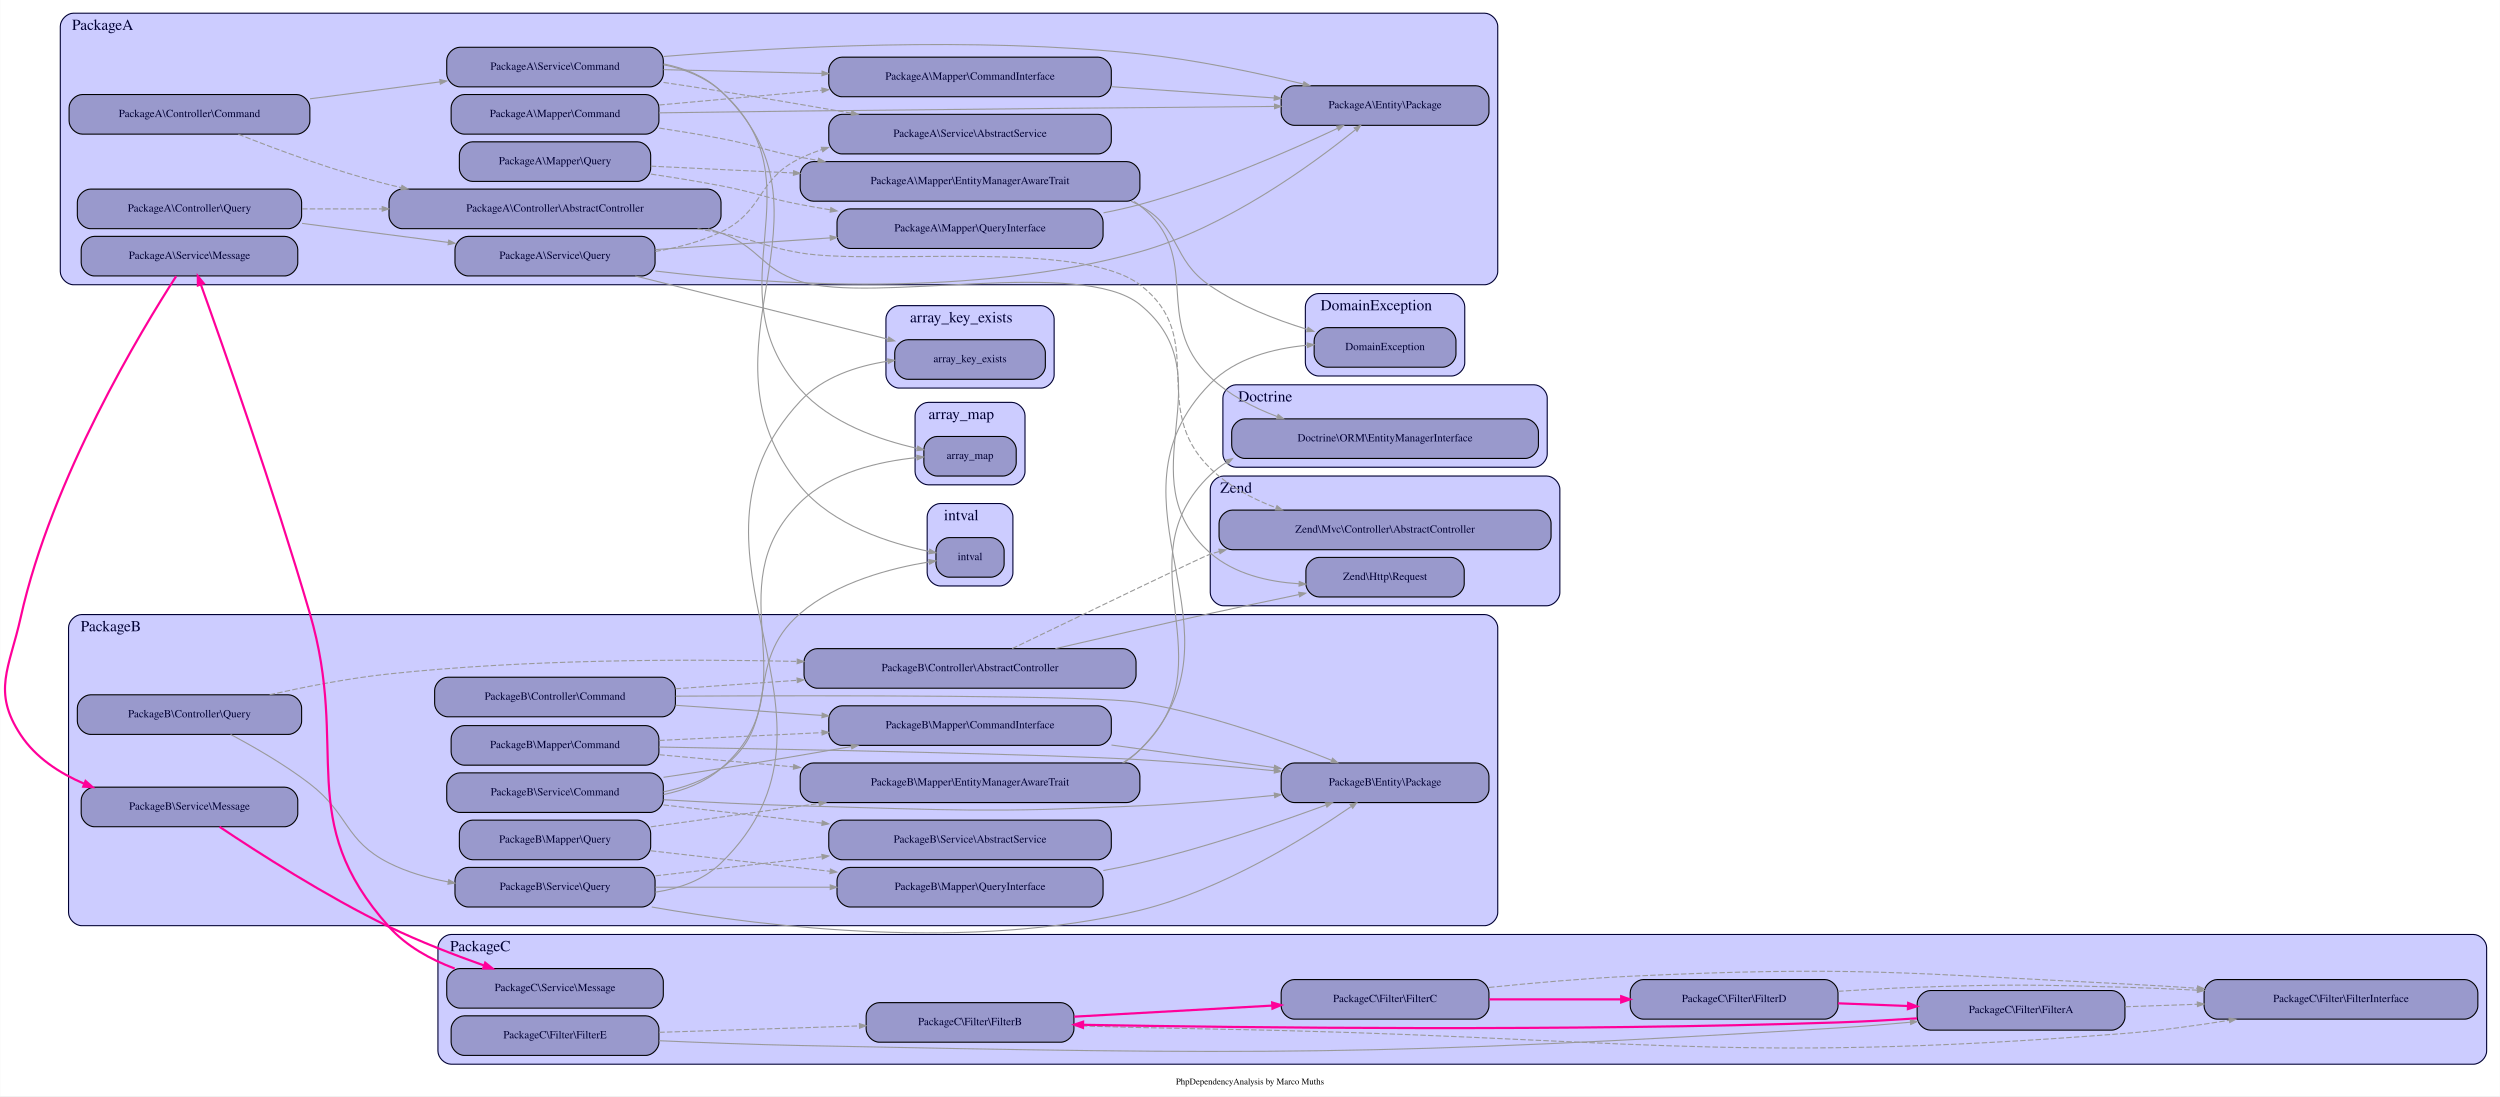
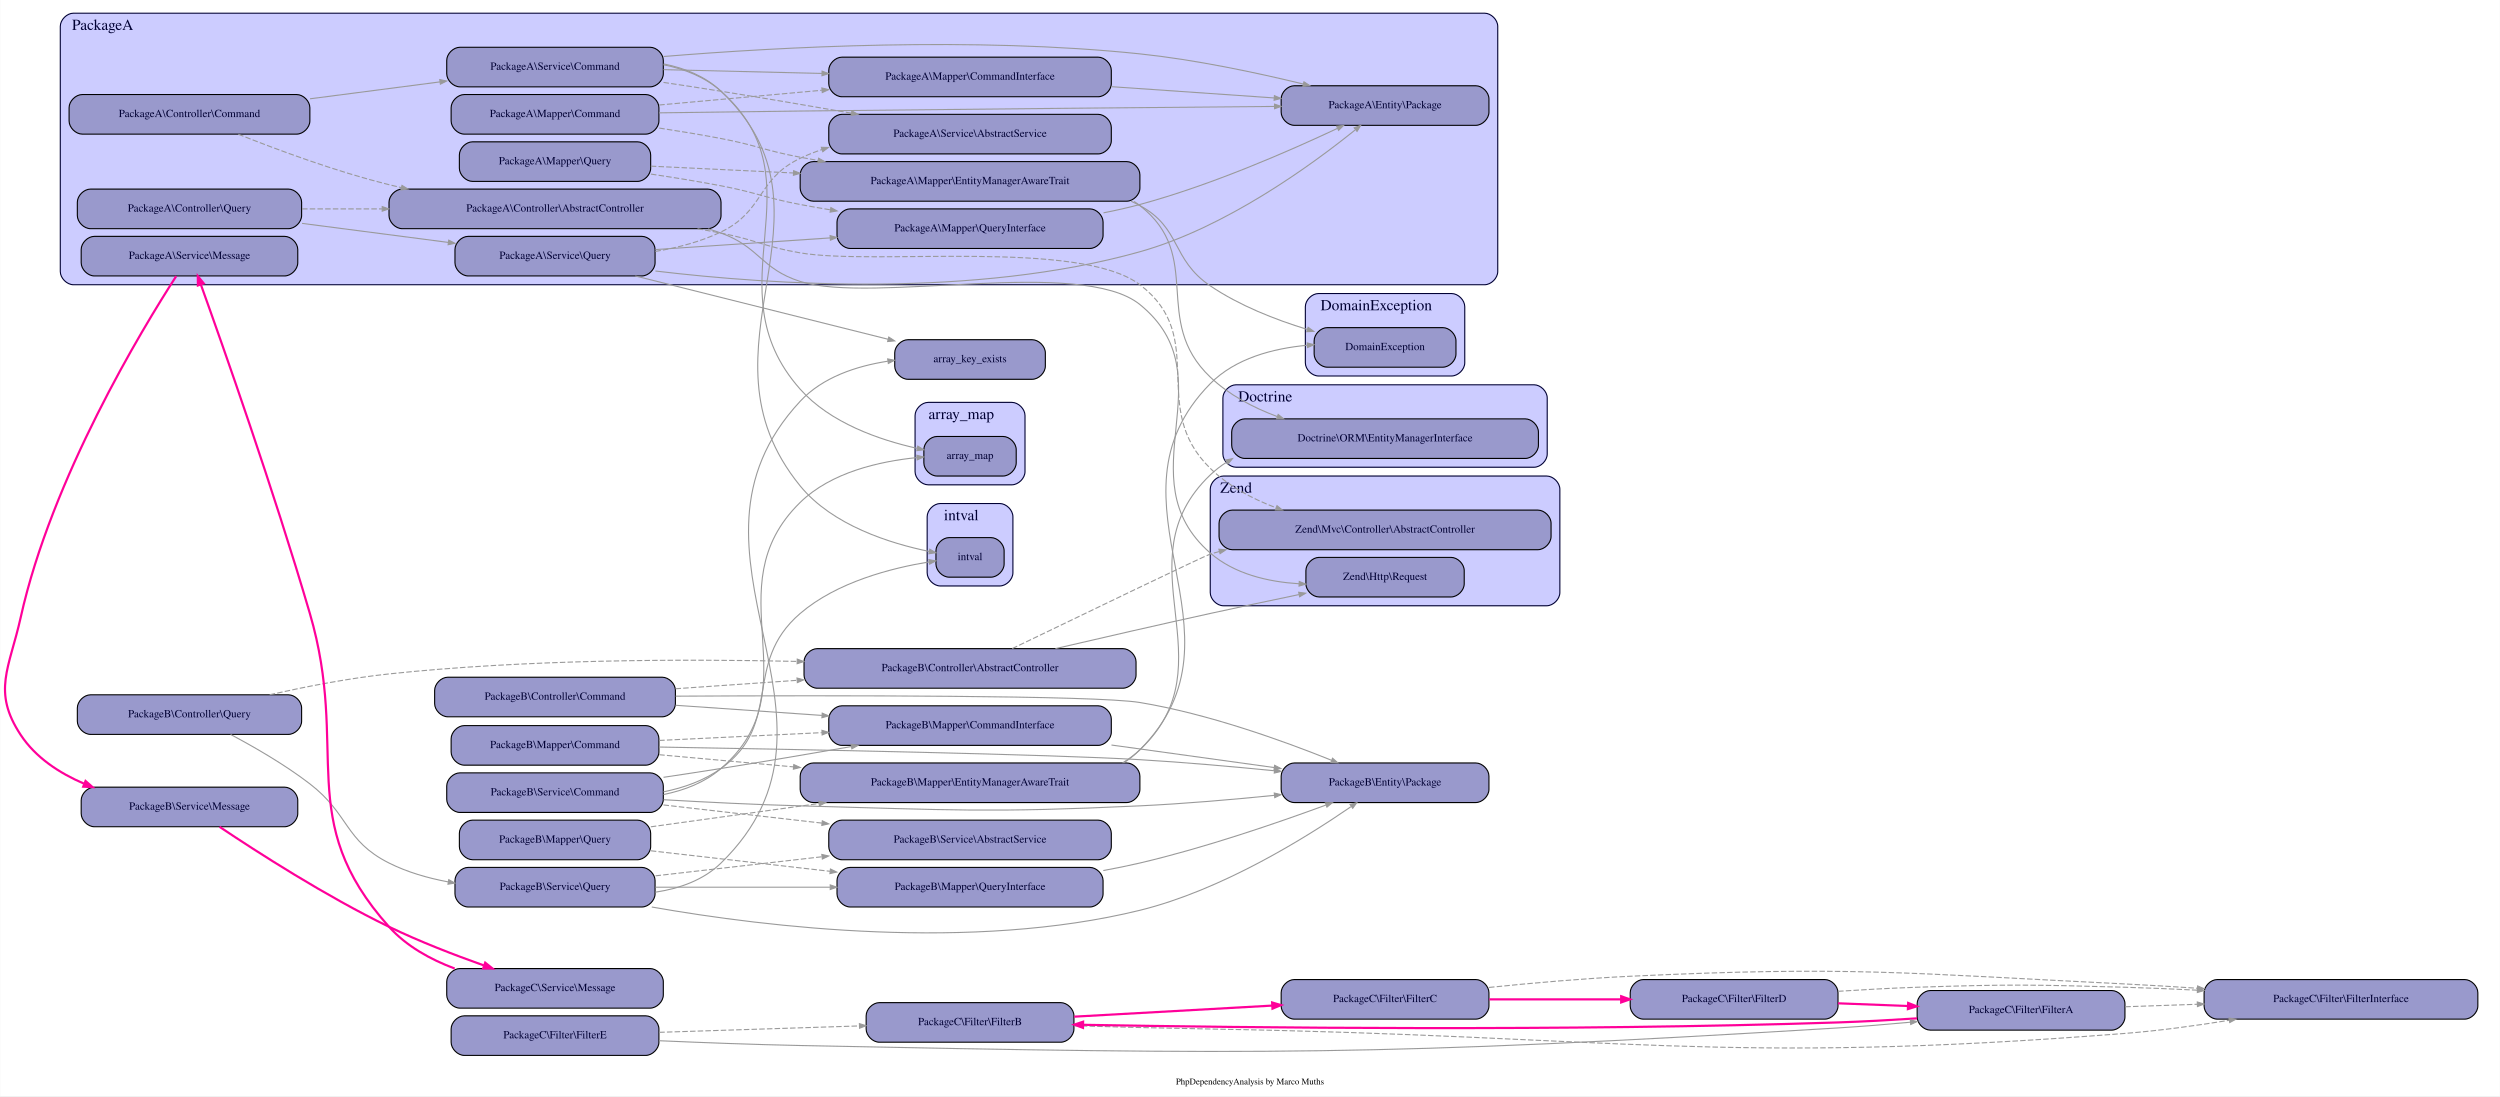
<svg xmlns="http://www.w3.org/2000/svg" width="2274pt" height="997pt" viewBox="0.00 0.00 2273.69 997.00">
  <g id="graph0" class="graph" transform="scale(1 1) rotate(0) translate(4 993)">
    <polygon fill="white" stroke="none" points="-4,4 -4,-993 2269.69,-993 2269.69,4 -4,4" />
    <text text-anchor="middle" x="1132.84" y="-6.6" font-family="Times,serif" font-size="8.00">PhpDependencyAnalysis by Marco Muths</text>
    <g id="clust1" class="cluster">
      <path fill="#ccccff" stroke="#000033" d="M62.689,-734C62.689,-734 1346.19,-734 1346.19,-734 1352.19,-734 1358.19,-740 1358.19,-746 1358.19,-746 1358.19,-969 1358.19,-969 1358.19,-975 1352.19,-981 1346.19,-981 1346.19,-981 62.689,-981 62.689,-981 56.689,-981 50.689,-975 50.689,-969 50.689,-969 50.689,-746 50.689,-746 50.689,-740 56.689,-734 62.689,-734" />
      <text text-anchor="middle" x="89.189" y="-965.8" font-family="Times,serif" font-size="14.00" fill="#000033">PackageA</text>
    </g>
    <g id="clust2" class="cluster">
      <path fill="#ccccff" stroke="#000033" d="M1120.19,-568C1120.19,-568 1391.19,-568 1391.19,-568 1397.19,-568 1403.19,-574 1403.19,-580 1403.19,-580 1403.19,-631 1403.19,-631 1403.19,-637 1397.19,-643 1391.19,-643 1391.19,-643 1120.19,-643 1120.19,-643 1114.19,-643 1108.19,-637 1108.19,-631 1108.19,-631 1108.19,-580 1108.19,-580 1108.19,-574 1114.19,-568 1120.19,-568" />
      <text text-anchor="middle" x="1146.69" y="-627.8" font-family="Times,serif" font-size="14.00" fill="#000033">Doctrine</text>
    </g>
    <g id="clust3" class="cluster">
      <path fill="#ccccff" stroke="#000033" d="M1195.19,-651C1195.19,-651 1316.19,-651 1316.19,-651 1322.19,-651 1328.19,-657 1328.19,-663 1328.19,-663 1328.19,-714 1328.19,-714 1328.19,-720 1322.19,-726 1316.19,-726 1316.19,-726 1195.19,-726 1195.19,-726 1189.19,-726 1183.19,-720 1183.19,-714 1183.19,-714 1183.19,-663 1183.19,-663 1183.19,-657 1189.19,-651 1195.19,-651" />
      <text text-anchor="middle" x="1247.69" y="-710.8" font-family="Times,serif" font-size="14.00" fill="#000033">DomainException</text>
    </g>
    <g id="clust4" class="cluster">
      <path fill="#ccccff" stroke="#000033" d="M1108.69,-442C1108.69,-442 1402.69,-442 1402.69,-442 1408.69,-442 1414.69,-448 1414.69,-454 1414.69,-454 1414.69,-548 1414.69,-548 1414.69,-554 1408.69,-560 1402.69,-560 1402.69,-560 1108.69,-560 1108.69,-560 1102.69,-560 1096.69,-554 1096.69,-548 1096.69,-548 1096.69,-454 1096.69,-454 1096.69,-448 1102.69,-442 1108.69,-442" />
      <text text-anchor="middle" x="1120.19" y="-544.8" font-family="Times,serif" font-size="14.00" fill="#000033">Zend</text>
    </g>
    <g id="clust5" class="cluster">
      <path fill="#ccccff" stroke="#000033" d="M840.189,-552C840.189,-552 916.189,-552 916.189,-552 922.189,-552 928.189,-558 928.189,-564 928.189,-564 928.189,-615 928.189,-615 928.189,-621 922.189,-627 916.189,-627 916.189,-627 840.189,-627 840.189,-627 834.189,-627 828.189,-621 828.189,-615 828.189,-615 828.189,-564 828.189,-564 828.189,-558 834.189,-552 840.189,-552" />
      <text text-anchor="middle" x="870.189" y="-611.8" font-family="Times,serif" font-size="14.00" fill="#000033">array_map</text>
    </g>
    <g id="clust6" class="cluster">
      <path fill="#ccccff" stroke="#000033" d="M851.189,-460C851.189,-460 905.189,-460 905.189,-460 911.189,-460 917.189,-466 917.189,-472 917.189,-472 917.189,-523 917.189,-523 917.189,-529 911.189,-535 905.189,-535 905.189,-535 851.189,-535 851.189,-535 845.189,-535 839.189,-529 839.189,-523 839.189,-523 839.189,-472 839.189,-472 839.189,-466 845.189,-460 851.189,-460" />
      <text text-anchor="middle" x="870.189" y="-519.8" font-family="Times,serif" font-size="14.00" fill="#000033">intval</text>
    </g>
-     <g id="clust7" class="cluster">
-       <path fill="#ccccff" stroke="#000033" d="M813.689,-640C813.689,-640 942.689,-640 942.689,-640 948.689,-640 954.689,-646 954.689,-652 954.689,-652 954.689,-703 954.689,-703 954.689,-709 948.689,-715 942.689,-715 942.689,-715 813.689,-715 813.689,-715 807.689,-715 801.689,-709 801.689,-703 801.689,-703 801.689,-652 801.689,-652 801.689,-646 807.689,-640 813.689,-640" />
-       <text text-anchor="middle" x="870.189" y="-699.8" font-family="Times,serif" font-size="14.00" fill="#000033">array_key_exists</text>
-     </g>
-     <g id="clust8" class="cluster">
-       <path fill="#ccccff" stroke="#000033" d="M70.189,-151C70.189,-151 1346.19,-151 1346.19,-151 1352.19,-151 1358.19,-157 1358.19,-163 1358.19,-163 1358.19,-422 1358.19,-422 1358.19,-428 1352.19,-434 1346.19,-434 1346.19,-434 70.189,-434 70.189,-434 64.189,-434 58.189,-428 58.189,-422 58.189,-422 58.189,-163 58.189,-163 58.189,-157 64.189,-151 70.189,-151" />
-       <text text-anchor="middle" x="96.689" y="-418.8" font-family="Times,serif" font-size="14.00" fill="#000033">PackageB</text>
-     </g>
-     <g id="clust9" class="cluster">
-       <path fill="#ccccff" stroke="#000033" d="M406.189,-25C406.189,-25 2245.69,-25 2245.69,-25 2251.69,-25 2257.69,-31 2257.69,-37 2257.69,-37 2257.69,-131 2257.69,-131 2257.69,-137 2251.69,-143 2245.69,-143 2245.69,-143 406.189,-143 406.189,-143 400.189,-143 394.189,-137 394.189,-131 394.189,-131 394.189,-37 394.189,-37 394.189,-31 400.189,-25 406.189,-25" />
-       <text text-anchor="middle" x="432.689" y="-127.8" font-family="Times,serif" font-size="14.00" fill="#000033">PackageC</text>
-     </g>
    <g id="node1" class="node">
      <path fill="#9999cc" stroke="black" d="M583.189,-907C583.189,-907 418.189,-907 418.189,-907 412.189,-907 406.189,-901 406.189,-895 406.189,-895 406.189,-883 406.189,-883 406.189,-877 412.189,-871 418.189,-871 418.189,-871 583.189,-871 583.189,-871 589.189,-871 595.189,-877 595.189,-883 595.189,-883 595.189,-895 595.189,-895 595.189,-901 589.189,-907 583.189,-907" />
      <text text-anchor="middle" x="500.689" y="-886.5" font-family="Times,serif" font-size="10.00" fill="#000033">PackageA\Mapper\Command</text>
    </g>
    <g id="node2" class="node">
      <path fill="#9999cc" stroke="black" d="M994.689,-941C994.689,-941 761.689,-941 761.689,-941 755.689,-941 749.689,-935 749.689,-929 749.689,-929 749.689,-917 749.689,-917 749.689,-911 755.689,-905 761.689,-905 761.689,-905 994.689,-905 994.689,-905 1000.69,-905 1006.69,-911 1006.69,-917 1006.69,-917 1006.69,-929 1006.69,-929 1006.69,-935 1000.69,-941 994.689,-941" />
      <text text-anchor="middle" x="878.189" y="-920.5" font-family="Times,serif" font-size="10.00" fill="#000033">PackageA\Mapper\CommandInterface</text>
    </g>
    <g id="edge1" class="edge">
      <path fill="none" stroke="#999999" stroke-dasharray="5,2" d="M595.475,-897.492C640.159,-901.538 694.411,-906.45 743.33,-910.88" />
      <polygon fill="#999999" stroke="#999999" points="743.411,-912.995 749.576,-911.445 743.79,-908.813 743.411,-912.995" />
    </g>
    <g id="node3" class="node">
      <path fill="#9999cc" stroke="black" d="M1020.69,-846C1020.69,-846 735.689,-846 735.689,-846 729.689,-846 723.689,-840 723.689,-834 723.689,-834 723.689,-822 723.689,-822 723.689,-816 729.689,-810 735.689,-810 735.689,-810 1020.69,-810 1020.69,-810 1026.69,-810 1032.69,-816 1032.69,-822 1032.69,-822 1032.69,-834 1032.69,-834 1032.69,-840 1026.69,-846 1020.69,-846" />
      <text text-anchor="middle" x="878.189" y="-825.5" font-family="Times,serif" font-size="10.00" fill="#000033">PackageA\Mapper\EntityManagerAwareTrait</text>
    </g>
    <g id="edge2" class="edge">
      <path fill="none" stroke="#999999" stroke-dasharray="5,2" d="M595.517,-876.51C614.177,-873.668 633.592,-870.457 651.689,-867 683.985,-860.831 691.383,-856.116 723.689,-850 729.031,-848.989 734.486,-848 740.002,-847.037" />
      <polygon fill="#999999" stroke="#999999" points="740.452,-849.09 746.009,-846.001 739.739,-844.951 740.452,-849.09" />
    </g>
    <g id="node4" class="node">
      <path fill="#9999cc" stroke="black" d="M1338.19,-915C1338.19,-915 1173.19,-915 1173.19,-915 1167.19,-915 1161.19,-909 1161.19,-903 1161.19,-903 1161.19,-891 1161.19,-891 1161.19,-885 1167.19,-879 1173.19,-879 1173.19,-879 1338.19,-879 1338.19,-879 1344.19,-879 1350.19,-885 1350.19,-891 1350.19,-891 1350.19,-903 1350.19,-903 1350.19,-909 1344.19,-915 1338.19,-915" />
      <text text-anchor="middle" x="1255.69" y="-894.5" font-family="Times,serif" font-size="10.00" fill="#000033">PackageA\Entity\Package</text>
    </g>
    <g id="edge3" class="edge">
      <path fill="none" stroke="#999999" d="M595.394,-890.351C634.982,-890.9 681.581,-891.517 723.689,-892 873.954,-893.723 1048.14,-895.279 1154.87,-896.182" />
      <polygon fill="#999999" stroke="#999999" points="1155.15,-898.284 1161.17,-896.235 1155.18,-894.084 1155.15,-898.284" />
    </g>
    <g id="edge9" class="edge">
      <path fill="none" stroke="#999999" d="M1006.84,-914.161C1055.17,-910.815 1109.43,-907.058 1154.84,-903.914" />
      <polygon fill="#999999" stroke="#999999" points="1155.06,-906.004 1160.9,-903.494 1154.77,-901.814 1155.06,-906.004" />
    </g>
    <g id="node14" class="node">
      <path fill="#9999cc" stroke="black" d="M1383.19,-612C1383.19,-612 1128.19,-612 1128.19,-612 1122.19,-612 1116.19,-606 1116.19,-600 1116.19,-600 1116.19,-588 1116.19,-588 1116.19,-582 1122.19,-576 1128.19,-576 1128.19,-576 1383.19,-576 1383.19,-576 1389.19,-576 1395.19,-582 1395.19,-588 1395.19,-588 1395.19,-600 1395.19,-600 1395.19,-606 1389.19,-612 1383.19,-612" />
      <text text-anchor="middle" x="1255.69" y="-591.5" font-family="Times,serif" font-size="10.00" fill="#000033">Doctrine\ORM\EntityManagerInterface</text>
    </g>
    <g id="edge6" class="edge">
      <path fill="none" stroke="#999999" d="M1027.47,-809.79C1029.25,-808.586 1030.99,-807.324 1032.69,-806 1091.8,-759.939 1042.42,-701.686 1096.69,-650 1113.62,-633.878 1135.48,-622.36 1157.51,-614.144" />
      <polygon fill="#999999" stroke="#999999" points="1158.48,-616.026 1163.41,-612.02 1157.06,-612.074 1158.48,-616.026" />
    </g>
    <g id="node15" class="node">
      <path fill="#9999cc" stroke="black" d="M1308.19,-695C1308.19,-695 1203.19,-695 1203.19,-695 1197.19,-695 1191.19,-689 1191.19,-683 1191.19,-683 1191.19,-671 1191.19,-671 1191.19,-665 1197.19,-659 1203.19,-659 1203.19,-659 1308.19,-659 1308.19,-659 1314.19,-659 1320.19,-665 1320.19,-671 1320.19,-671 1320.19,-683 1320.19,-683 1320.19,-689 1314.19,-695 1308.19,-695" />
      <text text-anchor="middle" x="1255.69" y="-674.5" font-family="Times,serif" font-size="10.00" fill="#000033">DomainException</text>
    </g>
    <g id="edge7" class="edge">
      <path fill="none" stroke="#999999" d="M1024.71,-809.996C1027.42,-808.742 1030.09,-807.411 1032.69,-806 1070.62,-785.44 1060.98,-757.214 1096.69,-733 1123.11,-715.085 1155.9,-702.24 1184.75,-693.411" />
      <polygon fill="#999999" stroke="#999999" points="1185.7,-695.32 1190.84,-691.587 1184.49,-691.296 1185.7,-695.32" />
    </g>
    <g id="node5" class="node">
      <path fill="#9999cc" stroke="black" d="M575.689,-864C575.689,-864 425.689,-864 425.689,-864 419.689,-864 413.689,-858 413.689,-852 413.689,-852 413.689,-840 413.689,-840 413.689,-834 419.689,-828 425.689,-828 425.689,-828 575.689,-828 575.689,-828 581.689,-828 587.689,-834 587.689,-840 587.689,-840 587.689,-852 587.689,-852 587.689,-858 581.689,-864 575.689,-864" />
      <text text-anchor="middle" x="500.689" y="-843.5" font-family="Times,serif" font-size="10.00" fill="#000033">PackageA\Mapper\Query</text>
    </g>
    <g id="edge5" class="edge">
      <path fill="none" stroke="#999999" stroke-dasharray="5,2" d="M587.837,-841.87C626.301,-840.027 672.907,-837.792 717.375,-835.661" />
      <polygon fill="#999999" stroke="#999999" points="717.741,-837.746 723.634,-835.361 717.54,-833.551 717.741,-837.746" />
    </g>
    <g id="node6" class="node">
      <path fill="#9999cc" stroke="black" d="M987.189,-803C987.189,-803 769.189,-803 769.189,-803 763.189,-803 757.189,-797 757.189,-791 757.189,-791 757.189,-779 757.189,-779 757.189,-773 763.189,-767 769.189,-767 769.189,-767 987.189,-767 987.189,-767 993.189,-767 999.189,-773 999.189,-779 999.189,-779 999.189,-791 999.189,-791 999.189,-797 993.189,-803 987.189,-803" />
      <text text-anchor="middle" x="878.189" y="-782.5" font-family="Times,serif" font-size="10.00" fill="#000033">PackageA\Mapper\QueryInterface</text>
    </g>
    <g id="edge4" class="edge">
      <path fill="none" stroke="#999999" stroke-dasharray="5,2" d="M587.967,-834.646C608.883,-831.535 631.136,-827.926 651.689,-824 683.985,-817.831 691.383,-813.116 723.689,-807 732.586,-805.316 741.794,-803.694 751.079,-802.148" />
      <polygon fill="#999999" stroke="#999999" points="751.609,-804.189 757.189,-801.143 750.927,-800.045 751.609,-804.189" />
    </g>
    <g id="edge8" class="edge">
      <path fill="none" stroke="#999999" d="M999.59,-799.399C1010.85,-801.602 1022.03,-804.122 1032.69,-807 1097.38,-824.468 1168.57,-855.595 1212.46,-876.271" />
      <polygon fill="#999999" stroke="#999999" points="1211.62,-878.195 1217.94,-878.864 1213.41,-874.399 1211.62,-878.195" />
    </g>
    <g id="node7" class="node">
      <path fill="#9999cc" stroke="black" d="M265.689,-907C265.689,-907 70.689,-907 70.689,-907 64.689,-907 58.689,-901 58.689,-895 58.689,-895 58.689,-883 58.689,-883 58.689,-877 64.689,-871 70.689,-871 70.689,-871 265.689,-871 265.689,-871 271.689,-871 277.689,-877 277.689,-883 277.689,-883 277.689,-895 277.689,-895 277.689,-901 271.689,-907 265.689,-907" />
      <text text-anchor="middle" x="168.189" y="-886.5" font-family="Times,serif" font-size="10.00" fill="#000033">PackageA\Controller\Command</text>
    </g>
    <g id="node8" class="node">
      <path fill="#9999cc" stroke="black" d="M639.689,-821C639.689,-821 361.689,-821 361.689,-821 355.689,-821 349.689,-815 349.689,-809 349.689,-809 349.689,-797 349.689,-797 349.689,-791 355.689,-785 361.689,-785 361.689,-785 639.689,-785 639.689,-785 645.689,-785 651.689,-791 651.689,-797 651.689,-797 651.689,-809 651.689,-809 651.689,-815 645.689,-821 639.689,-821" />
      <text text-anchor="middle" x="500.689" y="-800.5" font-family="Times,serif" font-size="10.00" fill="#000033">PackageA\Controller\AbstractController</text>
    </g>
    <g id="edge10" class="edge">
      <path fill="none" stroke="#999999" stroke-dasharray="5,2" d="M212.593,-870.911C248.707,-856.52 301.768,-836.889 349.689,-825 353.377,-824.085 357.127,-823.203 360.918,-822.354" />
      <polygon fill="#999999" stroke="#999999" points="361.495,-824.377 366.909,-821.046 360.599,-820.274 361.495,-824.377" />
    </g>
    <g id="node9" class="node">
      <path fill="#9999cc" stroke="black" d="M587.189,-950C587.189,-950 414.189,-950 414.189,-950 408.189,-950 402.189,-944 402.189,-938 402.189,-938 402.189,-926 402.189,-926 402.189,-920 408.189,-914 414.189,-914 414.189,-914 587.189,-914 587.189,-914 593.189,-914 599.189,-920 599.189,-926 599.189,-926 599.189,-938 599.189,-938 599.189,-944 593.189,-950 587.189,-950" />
      <text text-anchor="middle" x="500.689" y="-929.5" font-family="Times,serif" font-size="10.00" fill="#000033">PackageA\Service\Command</text>
    </g>
    <g id="edge11" class="edge">
      <path fill="none" stroke="#999999" d="M277.865,-903.139C315.904,-908.088 358.491,-913.629 396.103,-918.523" />
      <polygon fill="#999999" stroke="#999999" points="395.875,-920.611 402.096,-919.302 396.417,-916.446 395.875,-920.611" />
    </g>
    <g id="node16" class="node">
      <path fill="#9999cc" stroke="black" d="M1394.69,-529C1394.69,-529 1116.69,-529 1116.69,-529 1110.69,-529 1104.69,-523 1104.69,-517 1104.69,-517 1104.69,-505 1104.69,-505 1104.69,-499 1110.69,-493 1116.69,-493 1116.69,-493 1394.69,-493 1394.69,-493 1400.69,-493 1406.69,-499 1406.69,-505 1406.69,-505 1406.69,-517 1406.69,-517 1406.69,-523 1400.69,-529 1394.69,-529" />
      <text text-anchor="middle" x="1255.69" y="-508.5" font-family="Times,serif" font-size="10.00" fill="#000033">Zend\Mvc\Controller\AbstractController</text>
    </g>
    <g id="edge14" class="edge">
      <path fill="none" stroke="#999999" stroke-dasharray="5,2" d="M630.3,-784.993C637.548,-783.712 644.718,-782.379 651.689,-781 684.047,-774.599 691.176,-768.557 723.689,-763 791.672,-751.381 977.751,-775.695 1032.69,-734 1096.01,-685.947 1039.78,-622.488 1096.69,-567 1113.24,-550.868 1134.72,-539.356 1156.48,-531.15" />
      <polygon fill="#999999" stroke="#999999" points="1157.4,-533.051 1162.32,-529.028 1155.96,-529.104 1157.4,-533.051" />
    </g>
    <g id="node17" class="node">
      <path fill="#9999cc" stroke="black" d="M1315.69,-486C1315.69,-486 1195.69,-486 1195.69,-486 1189.69,-486 1183.69,-480 1183.69,-474 1183.69,-474 1183.69,-462 1183.69,-462 1183.69,-456 1189.69,-450 1195.69,-450 1195.69,-450 1315.69,-450 1315.69,-450 1321.69,-450 1327.69,-456 1327.69,-462 1327.69,-462 1327.69,-474 1327.69,-474 1327.69,-480 1321.69,-486 1315.69,-486" />
      <text text-anchor="middle" x="1255.69" y="-465.5" font-family="Times,serif" font-size="10.00" fill="#000033">Zend\Http\Request</text>
    </g>
    <g id="edge15" class="edge">
      <path fill="none" stroke="#999999" d="M639.949,-784.907C643.931,-783.688 647.853,-782.388 651.689,-781 686.955,-768.243 687.954,-748.376 723.689,-737 789.271,-716.122 979.231,-759.349 1032.69,-716 1113.77,-650.248 1017.97,-558.568 1096.69,-490 1118.62,-470.894 1149.15,-463.763 1177.54,-461.996" />
      <polygon fill="#999999" stroke="#999999" points="1177.67,-464.092 1183.56,-461.698 1177.46,-459.897 1177.67,-464.092" />
    </g>
    <g id="edge17" class="edge">
      <path fill="none" stroke="#999999" d="M599.367,-929.659C643.337,-928.605 695.946,-927.344 743.496,-926.204" />
      <polygon fill="#999999" stroke="#999999" points="743.621,-928.302 749.569,-926.059 743.52,-924.103 743.621,-928.302" />
    </g>
    <g id="edge19" class="edge">
      <path fill="none" stroke="#999999" d="M599.373,-941.597C706.128,-950.365 882.056,-959.771 1032.69,-944 1082.83,-938.75 1138.32,-927.003 1181.28,-916.567" />
      <polygon fill="#999999" stroke="#999999" points="1181.93,-918.57 1187.26,-915.104 1180.93,-914.491 1181.93,-918.57" />
    </g>
    <g id="node12" class="node">
      <path fill="#9999cc" stroke="black" d="M994.689,-889C994.689,-889 761.689,-889 761.689,-889 755.689,-889 749.689,-883 749.689,-877 749.689,-877 749.689,-865 749.689,-865 749.689,-859 755.689,-853 761.689,-853 761.689,-853 994.689,-853 994.689,-853 1000.69,-853 1006.69,-859 1006.69,-865 1006.69,-865 1006.69,-877 1006.69,-877 1006.69,-883 1000.69,-889 994.689,-889" />
      <text text-anchor="middle" x="878.189" y="-868.5" font-family="Times,serif" font-size="10.00" fill="#000033">PackageA\Service\AbstractService</text>
    </g>
    <g id="edge16" class="edge">
      <path fill="none" stroke="#999999" stroke-dasharray="5,2" d="M599.377,-918.042C616.81,-915.446 634.795,-912.699 651.689,-910 690.419,-903.812 732.812,-896.597 770.283,-890.067" />
      <polygon fill="#999999" stroke="#999999" points="770.703,-892.125 776.253,-889.025 769.981,-887.988 770.703,-892.125" />
    </g>
    <g id="node18" class="node">
      <path fill="#9999cc" stroke="black" d="M908.189,-596C908.189,-596 848.189,-596 848.189,-596 842.189,-596 836.189,-590 836.189,-584 836.189,-584 836.189,-572 836.189,-572 836.189,-566 842.189,-560 848.189,-560 848.189,-560 908.189,-560 908.189,-560 914.189,-560 920.189,-566 920.189,-572 920.189,-572 920.189,-584 920.189,-584 920.189,-590 914.189,-596 908.189,-596" />
      <text text-anchor="middle" x="878.189" y="-575.5" font-family="Times,serif" font-size="10.00" fill="#000033">array_map</text>
    </g>
    <g id="edge18" class="edge">
      <path fill="none" stroke="#999999" d="M599.295,-934.111C618.489,-930.273 637.154,-922.965 651.689,-910 744.69,-827.044 640.944,-732.188 723.689,-639 750.935,-608.316 795.681,-592.876 829.851,-585.225" />
      <polygon fill="#999999" stroke="#999999" points="830.675,-587.196 836.101,-583.885 829.795,-583.089 830.675,-587.196" />
    </g>
    <g id="node19" class="node">
      <path fill="#9999cc" stroke="black" d="M897.189,-504C897.189,-504 859.189,-504 859.189,-504 853.189,-504 847.189,-498 847.189,-492 847.189,-492 847.189,-480 847.189,-480 847.189,-474 853.189,-468 859.189,-468 859.189,-468 897.189,-468 897.189,-468 903.189,-468 909.189,-474 909.189,-480 909.189,-480 909.189,-492 909.189,-492 909.189,-498 903.189,-504 897.189,-504" />
      <text text-anchor="middle" x="878.189" y="-483.5" font-family="Times,serif" font-size="10.00" fill="#000033">intval</text>
    </g>
    <g id="edge20" class="edge">
      <path fill="none" stroke="#999999" d="M599.524,-934.86C618.818,-931.003 637.466,-923.498 651.689,-910 769.728,-797.979 620.848,-677.118 723.689,-551 752.994,-515.063 805.749,-498.648 841.119,-491.396" />
      <polygon fill="#999999" stroke="#999999" points="841.591,-493.443 847.075,-490.227 840.783,-489.322 841.591,-493.443" />
    </g>
    <g id="node10" class="node">
      <path fill="#9999cc" stroke="black" d="M258.189,-821C258.189,-821 78.189,-821 78.189,-821 72.189,-821 66.189,-815 66.189,-809 66.189,-809 66.189,-797 66.189,-797 66.189,-791 72.189,-785 78.189,-785 78.189,-785 258.189,-785 258.189,-785 264.189,-785 270.189,-791 270.189,-797 270.189,-797 270.189,-809 270.189,-809 270.189,-815 264.189,-821 258.189,-821" />
      <text text-anchor="middle" x="168.189" y="-800.5" font-family="Times,serif" font-size="10.00" fill="#000033">PackageA\Controller\Query</text>
    </g>
    <g id="edge12" class="edge">
      <path fill="none" stroke="#999999" stroke-dasharray="5,2" d="M270.596,-803C293.599,-803 318.552,-803 343.242,-803" />
      <polygon fill="#999999" stroke="#999999" points="343.512,-805.1 349.512,-803 343.512,-800.9 343.512,-805.1" />
    </g>
    <g id="node11" class="node">
      <path fill="#9999cc" stroke="black" d="M579.689,-778C579.689,-778 421.689,-778 421.689,-778 415.689,-778 409.689,-772 409.689,-766 409.689,-766 409.689,-754 409.689,-754 409.689,-748 415.689,-742 421.689,-742 421.689,-742 579.689,-742 579.689,-742 585.689,-742 591.689,-748 591.689,-754 591.689,-754 591.689,-766 591.689,-766 591.689,-772 585.689,-778 579.689,-778" />
      <text text-anchor="middle" x="500.689" y="-757.5" font-family="Times,serif" font-size="10.00" fill="#000033">PackageA\Service\Query</text>
    </g>
    <g id="edge13" class="edge">
      <path fill="none" stroke="#999999" d="M270.596,-789.806C312.916,-784.3 361.838,-777.935 403.579,-772.504" />
      <polygon fill="#999999" stroke="#999999" points="404.005,-774.567 409.684,-771.71 403.463,-770.402 404.005,-774.567" />
    </g>
    <g id="edge24" class="edge">
      <path fill="none" stroke="#999999" d="M592.014,-746.484C699.32,-733.639 882.685,-721.896 1032.69,-764 1110.73,-785.904 1189.02,-842.983 1228.46,-874.785" />
      <polygon fill="#999999" stroke="#999999" points="1227.55,-876.754 1233.53,-878.91 1230.2,-873.495 1227.55,-876.754" />
    </g>
    <g id="edge22" class="edge">
      <path fill="none" stroke="#999999" d="M592.109,-766.02C639.751,-769.192 698.951,-773.133 751.038,-776.601" />
      <polygon fill="#999999" stroke="#999999" points="750.901,-778.697 757.027,-777 751.18,-774.506 750.901,-778.697" />
    </g>
    <g id="edge21" class="edge">
      <path fill="none" stroke="#999999" stroke-dasharray="5,2" d="M591.95,-764.297C612.298,-767.674 633.3,-773.173 651.689,-782 691.096,-800.916 684.251,-830.149 723.689,-849 730.046,-852.039 736.708,-854.686 743.545,-856.99" />
      <polygon fill="#999999" stroke="#999999" points="742.972,-859.012 749.327,-858.846 744.256,-855.013 742.972,-859.012" />
    </g>
    <g id="node20" class="node">
      <path fill="#9999cc" stroke="black" d="M934.689,-684C934.689,-684 821.689,-684 821.689,-684 815.689,-684 809.689,-678 809.689,-672 809.689,-672 809.689,-660 809.689,-660 809.689,-654 815.689,-648 821.689,-648 821.689,-648 934.689,-648 934.689,-648 940.689,-648 946.689,-654 946.689,-660 946.689,-660 946.689,-672 946.689,-672 946.689,-678 940.689,-684 934.689,-684" />
      <text text-anchor="middle" x="878.189" y="-663.5" font-family="Times,serif" font-size="10.00" fill="#000033">array_key_exists</text>
    </g>
    <g id="edge23" class="edge">
      <path fill="none" stroke="#999999" d="M573.645,-741.987C639.691,-725.454 737.1,-701.069 803.644,-684.411" />
      <polygon fill="#999999" stroke="#999999" points="804.272,-686.418 809.583,-682.924 803.252,-682.344 804.272,-686.418" />
    </g>
    <g id="node13" class="node">
      <path fill="#9999cc" stroke="black" d="M254.689,-778C254.689,-778 81.689,-778 81.689,-778 75.689,-778 69.689,-772 69.689,-766 69.689,-766 69.689,-754 69.689,-754 69.689,-748 75.689,-742 81.689,-742 81.689,-742 254.689,-742 254.689,-742 260.689,-742 266.689,-748 266.689,-754 266.689,-754 266.689,-766 266.689,-766 266.689,-772 260.689,-778 254.689,-778" />
      <text text-anchor="middle" x="168.189" y="-757.5" font-family="Times,serif" font-size="10.00" fill="#000033">PackageA\Service\Message</text>
    </g>
    <g id="node21" class="node">
      <path fill="#9999cc" stroke="black" d="M254.689,-277C254.689,-277 81.689,-277 81.689,-277 75.689,-277 69.689,-271 69.689,-265 69.689,-265 69.689,-253 69.689,-253 69.689,-247 75.689,-241 81.689,-241 81.689,-241 254.689,-241 254.689,-241 260.689,-241 266.689,-247 266.689,-253 266.689,-253 266.689,-265 266.689,-265 266.689,-271 260.689,-277 254.689,-277" />
      <text text-anchor="middle" x="168.189" y="-256.5" font-family="Times,serif" font-size="10.00" fill="#000033">PackageB\Service\Message</text>
    </g>
    <g id="edge25" class="edge">
      <path fill="none" stroke="#ff0099" stroke-width="2" d="M156.128,-741.789C125.067,-693.661 42.807,-558.093 14.689,-431.5 4.378,-385.076 -11.521,-364.181 14.689,-324.5 28.247,-303.974 49.696,-289.858 72.31,-280.159" />
      <polygon fill="#ff0099" stroke="#ff0099" stroke-width="2" points="73.652,-282.636 80.014,-277.036 71.548,-277.446 73.652,-282.636" />
    </g>
    <g id="node34" class="node">
      <path fill="#9999cc" stroke="black" d="M587.189,-112C587.189,-112 414.189,-112 414.189,-112 408.189,-112 402.189,-106 402.189,-100 402.189,-100 402.189,-88 402.189,-88 402.189,-82 408.189,-76 414.189,-76 414.189,-76 587.189,-76 587.189,-76 593.189,-76 599.189,-82 599.189,-88 599.189,-88 599.189,-100 599.189,-100 599.189,-106 593.189,-112 587.189,-112" />
      <text text-anchor="middle" x="500.689" y="-91.5" font-family="Times,serif" font-size="10.00" fill="#000033">PackageC\Service\Message</text>
    </g>
    <g id="edge51" class="edge">
      <path fill="none" stroke="#ff0099" stroke-width="2" d="M195.528,-240.948C229.925,-217.883 292.506,-177.643 349.689,-150 377.251,-136.677 408.858,-124.453 435.93,-114.848" />
      <polygon fill="#ff0099" stroke="#ff0099" stroke-width="2" points="437.186,-117.375 443.807,-112.082 435.331,-112.091 437.186,-117.375" />
    </g>
    <g id="node22" class="node">
      <path fill="#9999cc" stroke="black" d="M583.189,-333C583.189,-333 418.189,-333 418.189,-333 412.189,-333 406.189,-327 406.189,-321 406.189,-321 406.189,-309 406.189,-309 406.189,-303 412.189,-297 418.189,-297 418.189,-297 583.189,-297 583.189,-297 589.189,-297 595.189,-303 595.189,-309 595.189,-309 595.189,-321 595.189,-321 595.189,-327 589.189,-333 583.189,-333" />
      <text text-anchor="middle" x="500.689" y="-312.5" font-family="Times,serif" font-size="10.00" fill="#000033">PackageB\Mapper\Command</text>
    </g>
    <g id="node23" class="node">
      <path fill="#9999cc" stroke="black" d="M994.689,-351C994.689,-351 761.689,-351 761.689,-351 755.689,-351 749.689,-345 749.689,-339 749.689,-339 749.689,-327 749.689,-327 749.689,-321 755.689,-315 761.689,-315 761.689,-315 994.689,-315 994.689,-315 1000.69,-315 1006.69,-321 1006.69,-327 1006.69,-327 1006.69,-339 1006.69,-339 1006.69,-345 1000.69,-351 994.689,-351" />
      <text text-anchor="middle" x="878.189" y="-330.5" font-family="Times,serif" font-size="10.00" fill="#000033">PackageB\Mapper\CommandInterface</text>
    </g>
    <g id="edge26" class="edge">
      <path fill="none" stroke="#999999" stroke-dasharray="5,2" d="M595.475,-319.496C640.159,-321.638 694.411,-324.238 743.33,-326.583" />
      <polygon fill="#999999" stroke="#999999" points="743.482,-328.693 749.576,-326.883 743.683,-324.498 743.482,-328.693" />
    </g>
    <g id="node24" class="node">
      <path fill="#9999cc" stroke="black" d="M1020.69,-299C1020.69,-299 735.689,-299 735.689,-299 729.689,-299 723.689,-293 723.689,-287 723.689,-287 723.689,-275 723.689,-275 723.689,-269 729.689,-263 735.689,-263 735.689,-263 1020.69,-263 1020.69,-263 1026.69,-263 1032.69,-269 1032.69,-275 1032.69,-275 1032.69,-287 1032.69,-287 1032.69,-293 1026.69,-299 1020.69,-299" />
      <text text-anchor="middle" x="878.189" y="-278.5" font-family="Times,serif" font-size="10.00" fill="#000033">PackageB\Mapper\EntityManagerAwareTrait</text>
    </g>
    <g id="edge27" class="edge">
      <path fill="none" stroke="#999999" stroke-dasharray="5,2" d="M595.475,-306.508C632.433,-303.162 675.935,-299.223 717.552,-295.455" />
      <polygon fill="#999999" stroke="#999999" points="717.891,-297.532 723.677,-294.9 717.512,-293.35 717.891,-297.532" />
    </g>
    <g id="node25" class="node">
      <path fill="#9999cc" stroke="black" d="M1338.19,-299C1338.19,-299 1173.19,-299 1173.19,-299 1167.19,-299 1161.19,-293 1161.19,-287 1161.19,-287 1161.19,-275 1161.19,-275 1161.19,-269 1167.19,-263 1173.19,-263 1173.19,-263 1338.19,-263 1338.19,-263 1344.19,-263 1350.19,-269 1350.19,-275 1350.19,-275 1350.19,-287 1350.19,-287 1350.19,-293 1344.19,-299 1338.19,-299" />
      <text text-anchor="middle" x="1255.69" y="-278.5" font-family="Times,serif" font-size="10.00" fill="#000033">PackageB\Entity\Package</text>
    </g>
    <g id="edge28" class="edge">
      <path fill="none" stroke="#999999" d="M595.36,-313.495C724.468,-311.285 950.475,-306.889 1032.69,-302 1072.77,-299.617 1116.8,-295.718 1155.01,-291.924" />
      <polygon fill="#999999" stroke="#999999" points="1155.33,-294.002 1161.1,-291.316 1154.92,-289.823 1155.33,-294.002" />
    </g>
    <g id="edge34" class="edge">
      <path fill="none" stroke="#999999" d="M1006.84,-315.323C1055.17,-308.63 1109.43,-301.116 1154.84,-294.828" />
      <polygon fill="#999999" stroke="#999999" points="1155.24,-296.892 1160.9,-293.988 1154.67,-292.731 1155.24,-296.892" />
    </g>
    <g id="edge31" class="edge">
      <path fill="none" stroke="#999999" d="M1016.87,-299.025C1022.53,-302.466 1027.85,-306.433 1032.69,-311 1116.09,-389.732 1013.8,-481.732 1096.69,-561 1101.25,-565.358 1106.22,-569.204 1111.51,-572.596" />
      <polygon fill="#999999" stroke="#999999" points="1110.67,-574.543 1116.9,-575.838 1112.84,-570.944 1110.67,-574.543" />
    </g>
    <g id="edge32" class="edge">
      <path fill="none" stroke="#999999" d="M1017.9,-299.105C1023.21,-302.539 1028.18,-306.481 1032.69,-311 1139.09,-417.734 990.979,-536.583 1096.69,-644 1119.45,-667.125 1153.94,-676.083 1184.89,-678.958" />
      <polygon fill="#999999" stroke="#999999" points="1184.88,-681.064 1191.03,-679.454 1185.22,-676.877 1184.88,-681.064" />
    </g>
    <g id="node26" class="node">
      <path fill="#9999cc" stroke="black" d="M575.689,-247C575.689,-247 425.689,-247 425.689,-247 419.689,-247 413.689,-241 413.689,-235 413.689,-235 413.689,-223 413.689,-223 413.689,-217 419.689,-211 425.689,-211 425.689,-211 575.689,-211 575.689,-211 581.689,-211 587.689,-217 587.689,-223 587.689,-223 587.689,-235 587.689,-235 587.689,-241 581.689,-247 575.689,-247" />
      <text text-anchor="middle" x="500.689" y="-226.5" font-family="Times,serif" font-size="10.00" fill="#000033">PackageB\Mapper\Query</text>
    </g>
    <g id="edge30" class="edge">
      <path fill="none" stroke="#999999" stroke-dasharray="5,2" d="M587.837,-240.93C633.091,-247.197 689.615,-255.024 740.667,-262.094" />
      <polygon fill="#999999" stroke="#999999" points="740.634,-264.209 746.865,-262.952 741.21,-260.049 740.634,-264.209" />
    </g>
    <g id="node27" class="node">
      <path fill="#9999cc" stroke="black" d="M987.189,-204C987.189,-204 769.189,-204 769.189,-204 763.189,-204 757.189,-198 757.189,-192 757.189,-192 757.189,-180 757.189,-180 757.189,-174 763.189,-168 769.189,-168 769.189,-168 987.189,-168 987.189,-168 993.189,-168 999.189,-174 999.189,-180 999.189,-180 999.189,-192 999.189,-192 999.189,-198 993.189,-204 987.189,-204" />
      <text text-anchor="middle" x="878.189" y="-183.5" font-family="Times,serif" font-size="10.00" fill="#000033">PackageB\Mapper\QueryInterface</text>
    </g>
    <g id="edge29" class="edge">
      <path fill="none" stroke="#999999" stroke-dasharray="5,2" d="M587.837,-219.135C636.102,-213.608 697.186,-206.613 750.78,-200.476" />
      <polygon fill="#999999" stroke="#999999" points="751.219,-202.539 756.941,-199.77 750.741,-198.366 751.219,-202.539" />
    </g>
    <g id="edge33" class="edge">
      <path fill="none" stroke="#999999" d="M999.397,-201.163C1010.7,-203.209 1021.94,-205.483 1032.69,-208 1091.67,-221.81 1157.36,-244.341 1201.87,-260.723" />
      <polygon fill="#999999" stroke="#999999" points="1201.38,-262.781 1207.74,-262.891 1202.84,-258.841 1201.38,-262.781" />
    </g>
    <g id="node28" class="node">
      <path fill="#9999cc" stroke="black" d="M598.189,-377C598.189,-377 403.189,-377 403.189,-377 397.189,-377 391.189,-371 391.189,-365 391.189,-365 391.189,-353 391.189,-353 391.189,-347 397.189,-341 403.189,-341 403.189,-341 598.189,-341 598.189,-341 604.189,-341 610.189,-347 610.189,-353 610.189,-353 610.189,-365 610.189,-365 610.189,-371 604.189,-377 598.189,-377" />
      <text text-anchor="middle" x="500.689" y="-356.5" font-family="Times,serif" font-size="10.00" fill="#000033">PackageB\Controller\Command</text>
    </g>
    <g id="edge36" class="edge">
      <path fill="none" stroke="#999999" d="M610.299,-351.48C651.88,-348.601 699.8,-345.283 743.46,-342.26" />
      <polygon fill="#999999" stroke="#999999" points="743.751,-344.345 749.591,-341.835 743.461,-340.155 743.751,-344.345" />
    </g>
    <g id="edge37" class="edge">
      <path fill="none" stroke="#999999" d="M610.379,-359.762C753.67,-360.49 992.41,-360.647 1032.69,-354 1094.56,-343.79 1162.64,-319.299 1206.89,-301.493" />
      <polygon fill="#999999" stroke="#999999" points="1207.93,-303.337 1212.7,-299.137 1206.35,-299.445 1207.93,-303.337" />
    </g>
    <g id="node29" class="node">
      <path fill="#9999cc" stroke="black" d="M1017.19,-403C1017.19,-403 739.189,-403 739.189,-403 733.189,-403 727.189,-397 727.189,-391 727.189,-391 727.189,-379 727.189,-379 727.189,-373 733.189,-367 739.189,-367 739.189,-367 1017.19,-367 1017.19,-367 1023.19,-367 1029.19,-373 1029.19,-379 1029.19,-379 1029.19,-391 1029.19,-391 1029.19,-397 1023.19,-403 1017.19,-403" />
      <text text-anchor="middle" x="878.189" y="-382.5" font-family="Times,serif" font-size="10.00" fill="#000033">PackageB\Controller\AbstractController</text>
    </g>
    <g id="edge35" class="edge">
      <path fill="none" stroke="#999999" stroke-dasharray="5,2" d="M610.299,-366.52C644.698,-368.902 683.435,-371.584 720.51,-374.151" />
      <polygon fill="#999999" stroke="#999999" points="720.796,-376.276 726.927,-374.596 721.086,-372.086 720.796,-376.276" />
    </g>
    <g id="edge40" class="edge">
      <path fill="none" stroke="#999999" stroke-dasharray="5,2" d="M916.564,-403.05C977.5,-432.454 1091.99,-487.587 1096.69,-489 1099.44,-489.829 1102.24,-490.627 1105.06,-491.395" />
      <polygon fill="#999999" stroke="#999999" points="1104.55,-493.433 1110.89,-492.93 1105.62,-489.371 1104.55,-493.433" />
    </g>
    <g id="edge41" class="edge">
      <path fill="none" stroke="#999999" d="M955.857,-403.02C997.476,-412.702 1049.86,-424.727 1096.69,-435 1122.92,-440.753 1151.65,-446.822 1177.33,-452.166" />
      <polygon fill="#999999" stroke="#999999" points="1177.14,-454.272 1183.44,-453.436 1178,-450.159 1177.14,-454.272" />
    </g>
    <g id="node30" class="node">
      <path fill="#9999cc" stroke="black" d="M258.189,-361C258.189,-361 78.189,-361 78.189,-361 72.189,-361 66.189,-355 66.189,-349 66.189,-349 66.189,-337 66.189,-337 66.189,-331 72.189,-325 78.189,-325 78.189,-325 258.189,-325 258.189,-325 264.189,-325 270.189,-331 270.189,-337 270.189,-337 270.189,-349 270.189,-349 270.189,-355 264.189,-361 258.189,-361" />
      <text text-anchor="middle" x="168.189" y="-340.5" font-family="Times,serif" font-size="10.00" fill="#000033">PackageB\Controller\Query</text>
    </g>
    <g id="edge38" class="edge">
      <path fill="none" stroke="#999999" stroke-dasharray="5,2" d="M241.149,-361.065C274.015,-368.457 313.586,-376.165 349.689,-380 473.918,-393.197 615.526,-393.749 720.722,-391.386" />
      <polygon fill="#999999" stroke="#999999" points="721.015,-393.48 726.965,-391.241 720.918,-389.281 721.015,-393.48" />
    </g>
    <g id="node31" class="node">
      <path fill="#9999cc" stroke="black" d="M579.689,-204C579.689,-204 421.689,-204 421.689,-204 415.689,-204 409.689,-198 409.689,-192 409.689,-192 409.689,-180 409.689,-180 409.689,-174 415.689,-168 421.689,-168 421.689,-168 579.689,-168 579.689,-168 585.689,-168 591.689,-174 591.689,-180 591.689,-180 591.689,-192 591.689,-192 591.689,-198 585.689,-204 579.689,-204" />
      <text text-anchor="middle" x="500.689" y="-183.5" font-family="Times,serif" font-size="10.00" fill="#000033">PackageB\Service\Query</text>
    </g>
    <g id="edge39" class="edge">
      <path fill="none" stroke="#999999" d="M205.606,-324.919C227.404,-313.365 255.159,-297.332 277.689,-280 313.558,-252.406 309.25,-228.314 349.689,-208 366.171,-199.72 384.87,-194.325 403.337,-190.856" />
      <polygon fill="#999999" stroke="#999999" points="404.044,-192.863 409.587,-189.752 403.313,-188.728 404.044,-192.863" />
    </g>
    <g id="edge49" class="edge">
      <path fill="none" stroke="#999999" d="M592.022,-181.475C614.023,-184.788 635.774,-192.465 651.689,-208 787.215,-340.292 594.74,-489.29 723.689,-628 744.02,-649.869 774.783,-660.015 803.443,-664.452" />
      <polygon fill="#999999" stroke="#999999" points="803.287,-666.55 809.523,-665.314 803.877,-662.392 803.287,-666.55" />
    </g>
    <g id="edge50" class="edge">
      <path fill="none" stroke="#999999" d="M588.696,-167.986C695.107,-149.262 879.923,-127.494 1032.69,-165 1106.85,-183.209 1183.74,-231.024 1224.71,-259.257" />
      <polygon fill="#999999" stroke="#999999" points="1223.88,-261.238 1230,-262.937 1226.27,-257.789 1223.88,-261.238" />
    </g>
    <g id="edge48" class="edge">
      <path fill="none" stroke="#999999" d="M592.109,-186C639.655,-186 698.711,-186 750.721,-186" />
      <polygon fill="#999999" stroke="#999999" points="751.027,-188.1 757.027,-186 751.027,-183.9 751.027,-188.1" />
    </g>
    <g id="node33" class="node">
      <path fill="#9999cc" stroke="black" d="M994.689,-247C994.689,-247 761.689,-247 761.689,-247 755.689,-247 749.689,-241 749.689,-235 749.689,-235 749.689,-223 749.689,-223 749.689,-217 755.689,-211 761.689,-211 761.689,-211 994.689,-211 994.689,-211 1000.69,-211 1006.69,-217 1006.69,-223 1006.69,-223 1006.69,-235 1006.69,-235 1006.69,-241 1000.69,-247 994.689,-247" />
      <text text-anchor="middle" x="878.189" y="-226.5" font-family="Times,serif" font-size="10.00" fill="#000033">PackageB\Service\AbstractService</text>
    </g>
    <g id="edge47" class="edge">
      <path fill="none" stroke="#999999" stroke-dasharray="5,2" d="M592.109,-196.354C637.465,-201.548 693.296,-207.942 743.492,-213.69" />
      <polygon fill="#999999" stroke="#999999" points="743.385,-215.791 749.585,-214.387 743.863,-211.618 743.385,-215.791" />
    </g>
    <g id="node32" class="node">
      <path fill="#9999cc" stroke="black" d="M587.189,-290C587.189,-290 414.189,-290 414.189,-290 408.189,-290 402.189,-284 402.189,-278 402.189,-278 402.189,-266 402.189,-266 402.189,-260 408.189,-254 414.189,-254 414.189,-254 587.189,-254 587.189,-254 593.189,-254 599.189,-260 599.189,-266 599.189,-266 599.189,-278 599.189,-278 599.189,-284 593.189,-290 587.189,-290" />
      <text text-anchor="middle" x="500.689" y="-269.5" font-family="Times,serif" font-size="10.00" fill="#000033">PackageB\Service\Command</text>
    </g>
    <g id="edge44" class="edge">
      <path fill="none" stroke="#999999" d="M599.397,-270.294C618.472,-274.132 637.064,-281.337 651.689,-294 736.523,-367.453 643.469,-457.534 723.689,-536 751.766,-563.463 795.992,-573.377 829.775,-576.763" />
      <polygon fill="#999999" stroke="#999999" points="829.79,-578.873 835.955,-577.322 830.169,-574.69 829.79,-578.873" />
    </g>
    <g id="edge46" class="edge">
      <path fill="none" stroke="#999999" d="M599.292,-272.72C617.945,-276.475 636.396,-283.033 651.689,-294 708.869,-335.007 670.315,-389.149 723.689,-435 757.078,-463.682 807.125,-476.361 840.915,-481.88" />
      <polygon fill="#999999" stroke="#999999" points="840.776,-483.984 847.027,-482.83 841.421,-479.833 840.776,-483.984" />
    </g>
    <g id="edge43" class="edge">
      <path fill="none" stroke="#999999" d="M599.377,-285.958C616.81,-288.554 634.795,-291.301 651.689,-294 690.419,-300.188 732.812,-307.403 770.283,-313.933" />
      <polygon fill="#999999" stroke="#999999" points="769.981,-316.012 776.253,-314.975 770.703,-311.875 769.981,-316.012" />
    </g>
    <g id="edge45" class="edge">
      <path fill="none" stroke="#999999" d="M599.45,-265.574C638.125,-263.331 682.983,-261.099 723.689,-260 860.973,-256.292 895.509,-253.526 1032.69,-260 1072.79,-261.893 1116.83,-265.698 1155.04,-269.556" />
      <polygon fill="#999999" stroke="#999999" points="1154.94,-271.656 1161.12,-270.175 1155.37,-267.478 1154.94,-271.656" />
    </g>
    <g id="edge42" class="edge">
      <path fill="none" stroke="#999999" stroke-dasharray="5,2" d="M599.367,-260.815C643.337,-255.779 695.946,-249.755 743.496,-244.31" />
      <polygon fill="#999999" stroke="#999999" points="743.847,-246.383 749.569,-243.614 743.369,-242.211 743.847,-246.383" />
    </g>
    <g id="edge52" class="edge">
      <path fill="none" stroke="#ff0099" stroke-width="2" d="M409.42,-112.021C387.287,-120.315 365.454,-132.401 349.689,-150 262.519,-247.313 314.4,-309.618 277.689,-435 244.778,-547.402 198.311,-679.153 178.607,-734" />
      <polygon fill="#ff0099" stroke="#ff0099" stroke-width="2" points="175.865,-733.35 175.79,-741.826 181.134,-735.247 175.865,-733.35" />
    </g>
    <g id="node35" class="node">
      <path fill="#9999cc" stroke="black" d="M960.689,-81C960.689,-81 795.689,-81 795.689,-81 789.689,-81 783.689,-75 783.689,-69 783.689,-69 783.689,-57 783.689,-57 783.689,-51 789.689,-45 795.689,-45 795.689,-45 960.689,-45 960.689,-45 966.689,-45 972.689,-51 972.689,-57 972.689,-57 972.689,-69 972.689,-69 972.689,-75 966.689,-81 960.689,-81" />
      <text text-anchor="middle" x="878.189" y="-60.5" font-family="Times,serif" font-size="10.00" fill="#000033">PackageC\Filter\FilterB</text>
    </g>
    <g id="node36" class="node">
      <path fill="#9999cc" stroke="black" d="M2237.69,-102C2237.69,-102 2012.69,-102 2012.69,-102 2006.69,-102 2000.69,-96 2000.69,-90 2000.69,-90 2000.69,-78 2000.69,-78 2000.69,-72 2006.69,-66 2012.69,-66 2012.69,-66 2237.69,-66 2237.69,-66 2243.69,-66 2249.69,-72 2249.69,-78 2249.69,-78 2249.69,-90 2249.69,-90 2249.69,-96 2243.69,-102 2237.69,-102" />
      <text text-anchor="middle" x="2125.19" y="-81.5" font-family="Times,serif" font-size="10.00" fill="#000033">PackageC\Filter\FilterInterface</text>
    </g>
    <g id="edge53" class="edge">
      <path fill="none" stroke="#999999" stroke-dasharray="5,2" d="M972.855,-59.978C1011.23,-58.854 1056.09,-57.686 1096.69,-57 1466.42,-50.751 1560.05,-23.954 1928.69,-53 1959.68,-55.442 1993.19,-60.03 2023.55,-64.941" />
      <polygon fill="#999999" stroke="#999999" points="2023.32,-67.031 2029.58,-65.927 2024,-62.886 2023.32,-67.031" />
    </g>
    <g id="node37" class="node">
      <path fill="#9999cc" stroke="black" d="M1338.19,-102C1338.19,-102 1173.19,-102 1173.19,-102 1167.19,-102 1161.19,-96 1161.19,-90 1161.19,-90 1161.19,-78 1161.19,-78 1161.19,-72 1167.19,-66 1173.19,-66 1173.19,-66 1338.19,-66 1338.19,-66 1344.19,-66 1350.19,-72 1350.19,-78 1350.19,-78 1350.19,-90 1350.19,-90 1350.19,-96 1344.19,-102 1338.19,-102" />
      <text text-anchor="middle" x="1255.69" y="-81.5" font-family="Times,serif" font-size="10.00" fill="#000033">PackageC\Filter\FilterC</text>
    </g>
    <g id="edge54" class="edge">
      <path fill="none" stroke="#ff0099" stroke-width="2" d="M972.975,-68.245C1027.74,-71.308 1096.87,-75.174 1152.95,-78.31" />
      <polygon fill="#ff0099" stroke="#ff0099" stroke-width="2" points="1152.98,-81.116 1161.12,-78.767 1153.29,-75.525 1152.98,-81.116" />
    </g>
    <g id="edge59" class="edge">
      <path fill="none" stroke="#999999" stroke-dasharray="5,2" d="M1350.26,-94.825C1389.82,-98.89 1436.44,-103.006 1478.69,-105 1678.49,-114.429 1728.91,-107.828 1928.69,-98 1949.97,-96.953 1972.54,-95.581 1994.48,-94.105" />
      <polygon fill="#999999" stroke="#999999" points="1994.81,-96.188 2000.66,-93.686 1994.53,-91.997 1994.81,-96.188" />
    </g>
    <g id="node38" class="node">
      <path fill="#9999cc" stroke="black" d="M1655.69,-102C1655.69,-102 1490.69,-102 1490.69,-102 1484.69,-102 1478.69,-96 1478.69,-90 1478.69,-90 1478.69,-78 1478.69,-78 1478.69,-72 1484.69,-66 1490.69,-66 1490.69,-66 1655.69,-66 1655.69,-66 1661.69,-66 1667.69,-72 1667.69,-78 1667.69,-78 1667.69,-90 1667.69,-90 1667.69,-96 1661.69,-102 1655.69,-102" />
      <text text-anchor="middle" x="1573.19" y="-81.5" font-family="Times,serif" font-size="10.00" fill="#000033">PackageC\Filter\FilterD</text>
    </g>
    <g id="edge60" class="edge">
      <path fill="none" stroke="#ff0099" stroke-width="2" d="M1350.5,-84C1388.23,-84 1431.83,-84 1470.34,-84" />
      <polygon fill="#ff0099" stroke="#ff0099" stroke-width="2" points="1470.47,-86.8 1478.47,-84 1470.47,-81.2 1470.47,-86.8" />
    </g>
    <g id="edge55" class="edge">
      <path fill="none" stroke="#999999" stroke-dasharray="5,2" d="M1667.79,-91.308C1691.25,-92.841 1716.38,-94.226 1739.69,-95 1823.64,-97.787 1844.72,-97.36 1928.69,-95 1949.97,-94.402 1972.53,-93.438 1994.48,-92.324" />
      <polygon fill="#999999" stroke="#999999" points="1994.77,-94.412 2000.65,-92.006 1994.55,-90.217 1994.77,-94.412" />
    </g>
    <g id="node39" class="node">
      <path fill="#9999cc" stroke="black" d="M1916.69,-92C1916.69,-92 1751.69,-92 1751.69,-92 1745.69,-92 1739.69,-86 1739.69,-80 1739.69,-80 1739.69,-68 1739.69,-68 1739.69,-62 1745.69,-56 1751.69,-56 1751.69,-56 1916.69,-56 1916.69,-56 1922.69,-56 1928.69,-62 1928.69,-68 1928.69,-68 1928.69,-80 1928.69,-80 1928.69,-86 1922.69,-92 1916.69,-92" />
      <text text-anchor="middle" x="1834.19" y="-71.5" font-family="Times,serif" font-size="10.00" fill="#000033">PackageC\Filter\FilterA</text>
    </g>
    <g id="edge56" class="edge">
      <path fill="none" stroke="#ff0099" stroke-width="2" d="M1667.69,-80.39C1688.29,-79.595 1710.2,-78.749 1731.12,-77.941" />
      <polygon fill="#ff0099" stroke="#ff0099" stroke-width="2" points="1731.5,-80.728 1739.39,-77.622 1731.28,-75.132 1731.5,-80.728" />
    </g>
    <g id="edge62" class="edge">
      <path fill="none" stroke="#ff0099" stroke-width="2" d="M1739.59,-66.692C1716.13,-65.159 1691,-63.774 1667.69,-63 1421.46,-54.826 1131.73,-58.145 981.364,-60.837" />
      <polygon fill="#ff0099" stroke="#ff0099" stroke-width="2" points="980.934,-58.044 972.986,-60.989 981.035,-63.644 980.934,-58.044" />
    </g>
    <g id="edge61" class="edge">
      <path fill="none" stroke="#999999" stroke-dasharray="5,2" d="M1929.02,-77.247C1949.88,-77.969 1972.36,-78.746 1994.38,-79.508" />
      <polygon fill="#999999" stroke="#999999" points="1994.51,-81.614 2000.58,-79.723 1994.66,-77.416 1994.51,-81.614" />
    </g>
    <g id="node40" class="node">
      <path fill="#9999cc" stroke="black" d="M583.189,-69C583.189,-69 418.189,-69 418.189,-69 412.189,-69 406.189,-63 406.189,-57 406.189,-57 406.189,-45 406.189,-45 406.189,-39 412.189,-33 418.189,-33 418.189,-33 583.189,-33 583.189,-33 589.189,-33 595.189,-39 595.189,-45 595.189,-45 595.189,-57 595.189,-57 595.189,-63 589.189,-69 583.189,-69" />
      <text text-anchor="middle" x="500.689" y="-48.5" font-family="Times,serif" font-size="10.00" fill="#000033">PackageC\Filter\FilterE</text>
    </g>
    <g id="edge57" class="edge">
      <path fill="none" stroke="#999999" stroke-dasharray="5,2" d="M595.475,-53.997C650.912,-55.769 721.074,-58.011 777.51,-59.815" />
      <polygon fill="#999999" stroke="#999999" points="777.559,-61.917 783.623,-60.01 777.694,-57.719 777.559,-61.917" />
    </g>
    <g id="edge58" class="edge">
      <path fill="none" stroke="#999999" d="M595.369,-46.36C634.954,-44.618 681.557,-42.854 723.689,-42 1143.22,-33.499 1248.85,-32.51 1667.69,-58 1689.02,-59.298 1711.86,-61.184 1733.55,-63.209" />
      <polygon fill="#999999" stroke="#999999" points="1733.46,-65.31 1739.63,-63.783 1733.85,-61.128 1733.46,-65.31" />
    </g>
  </g>
</svg>
